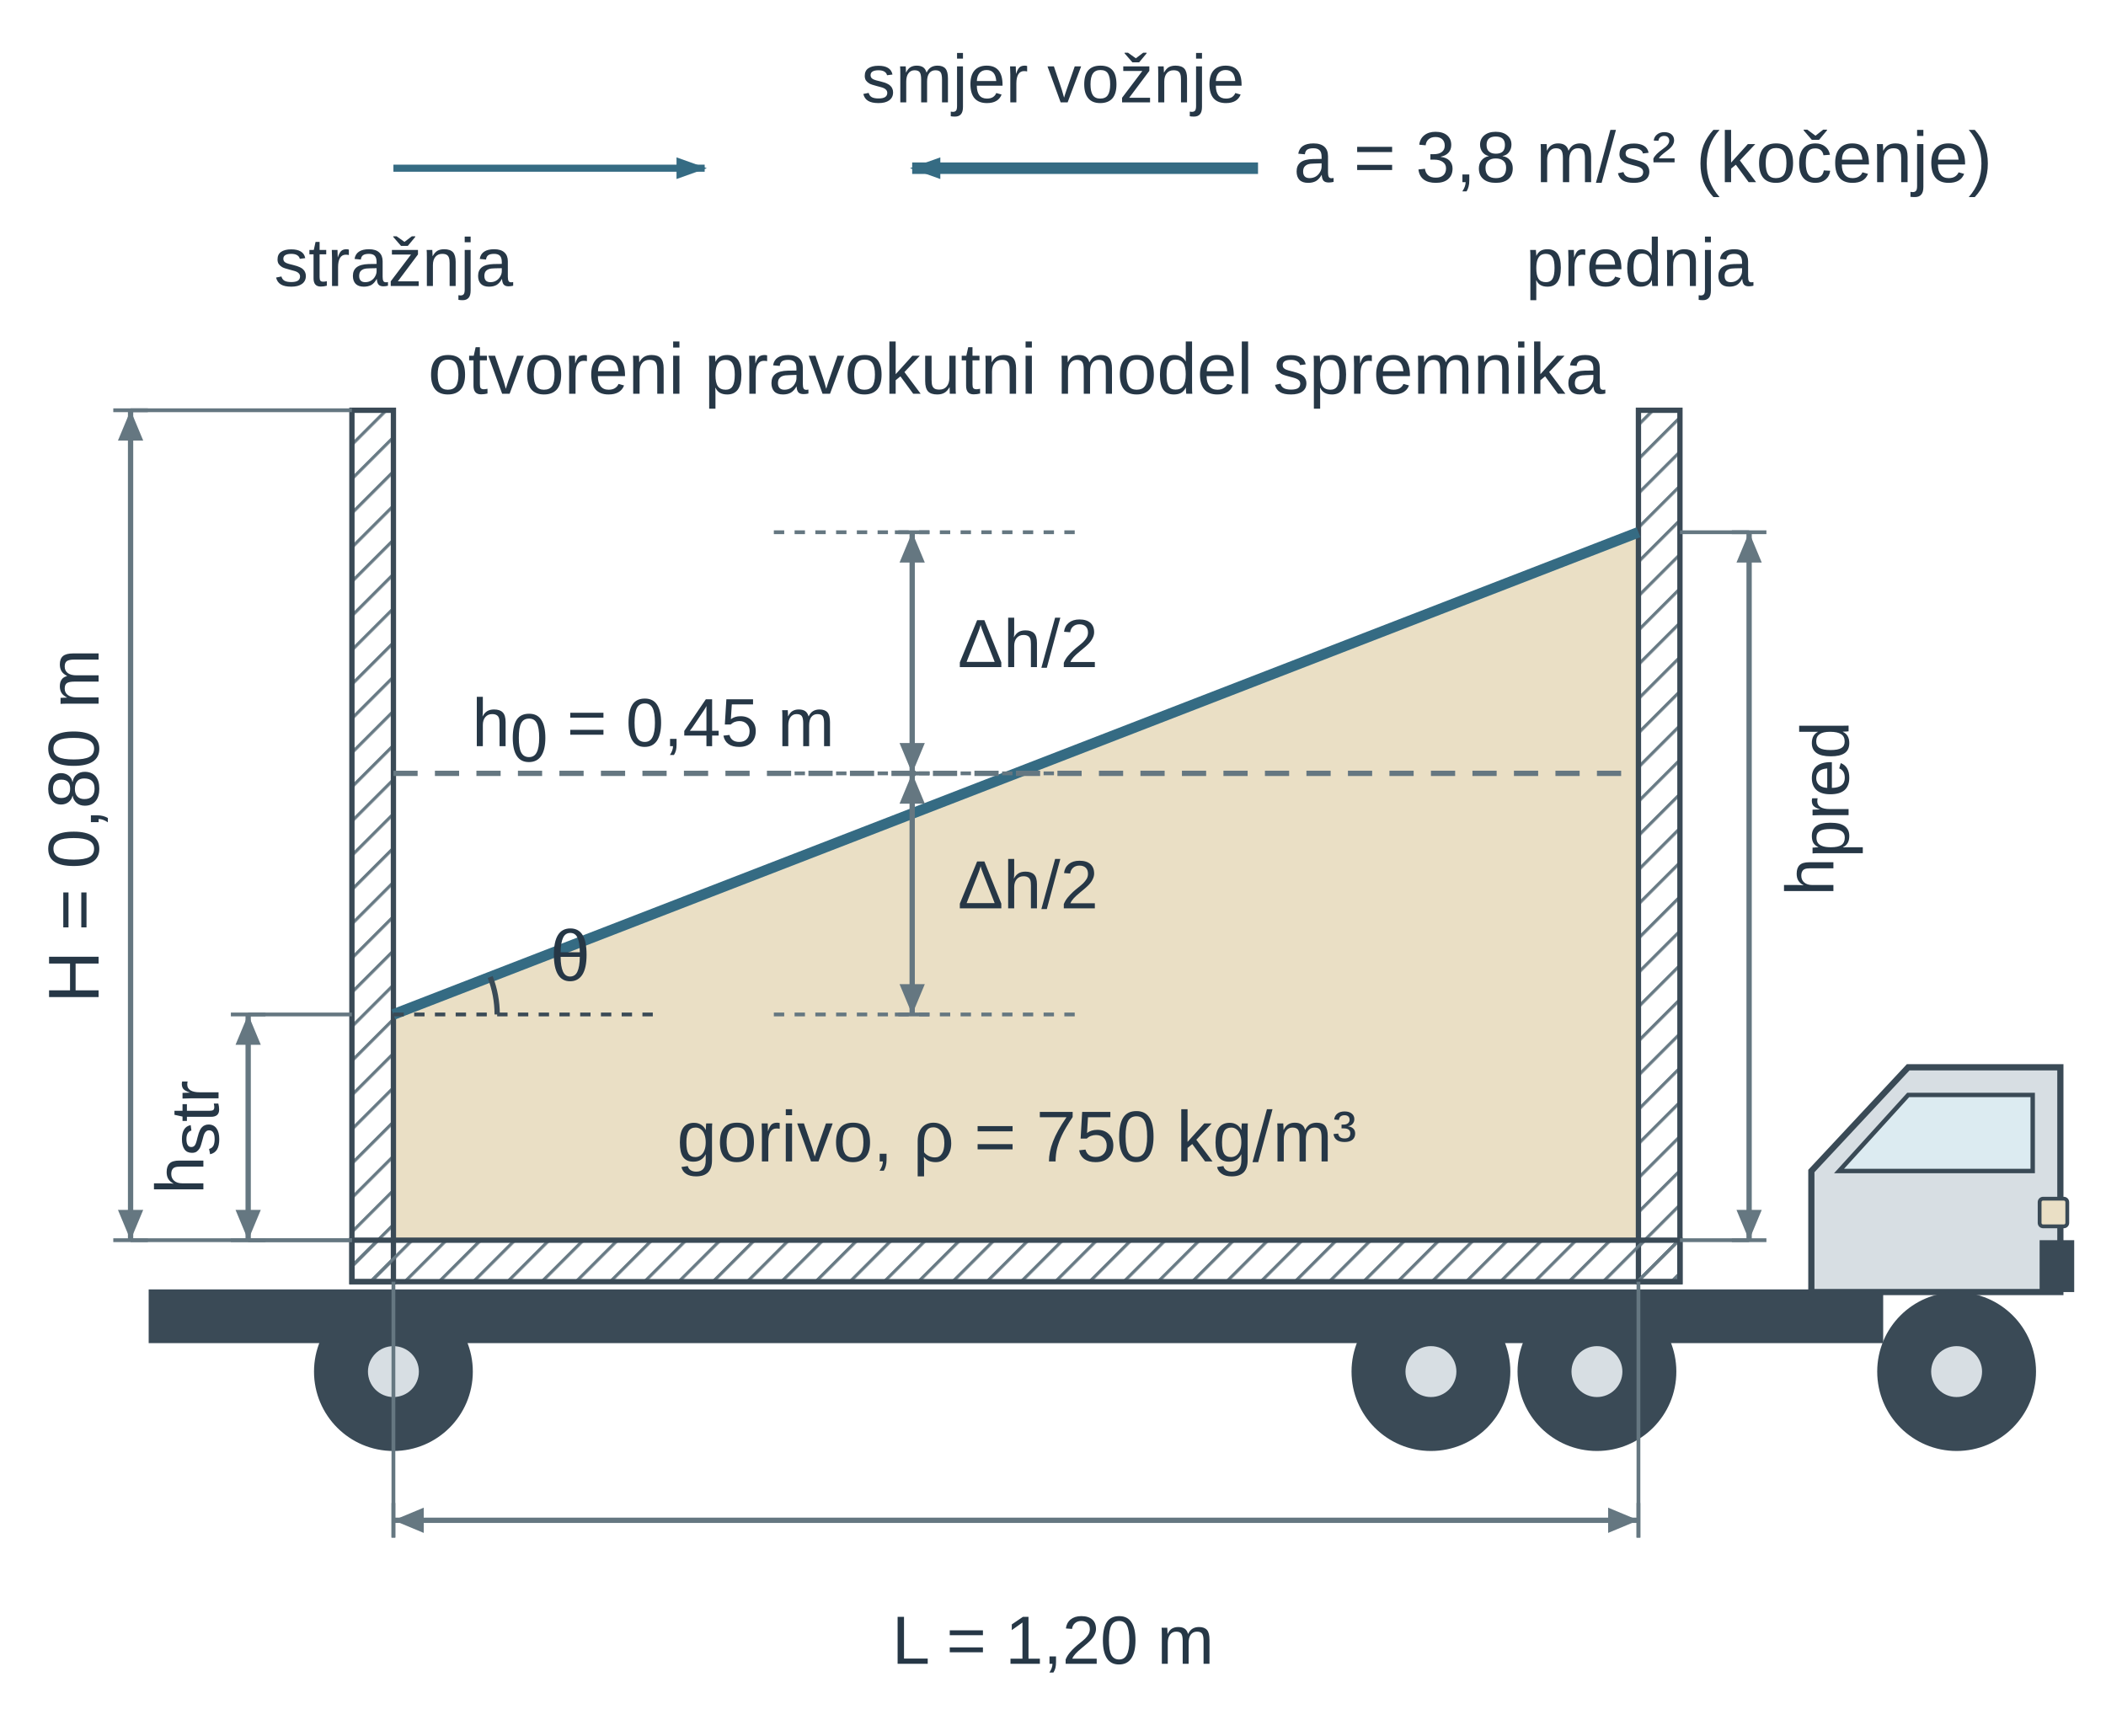
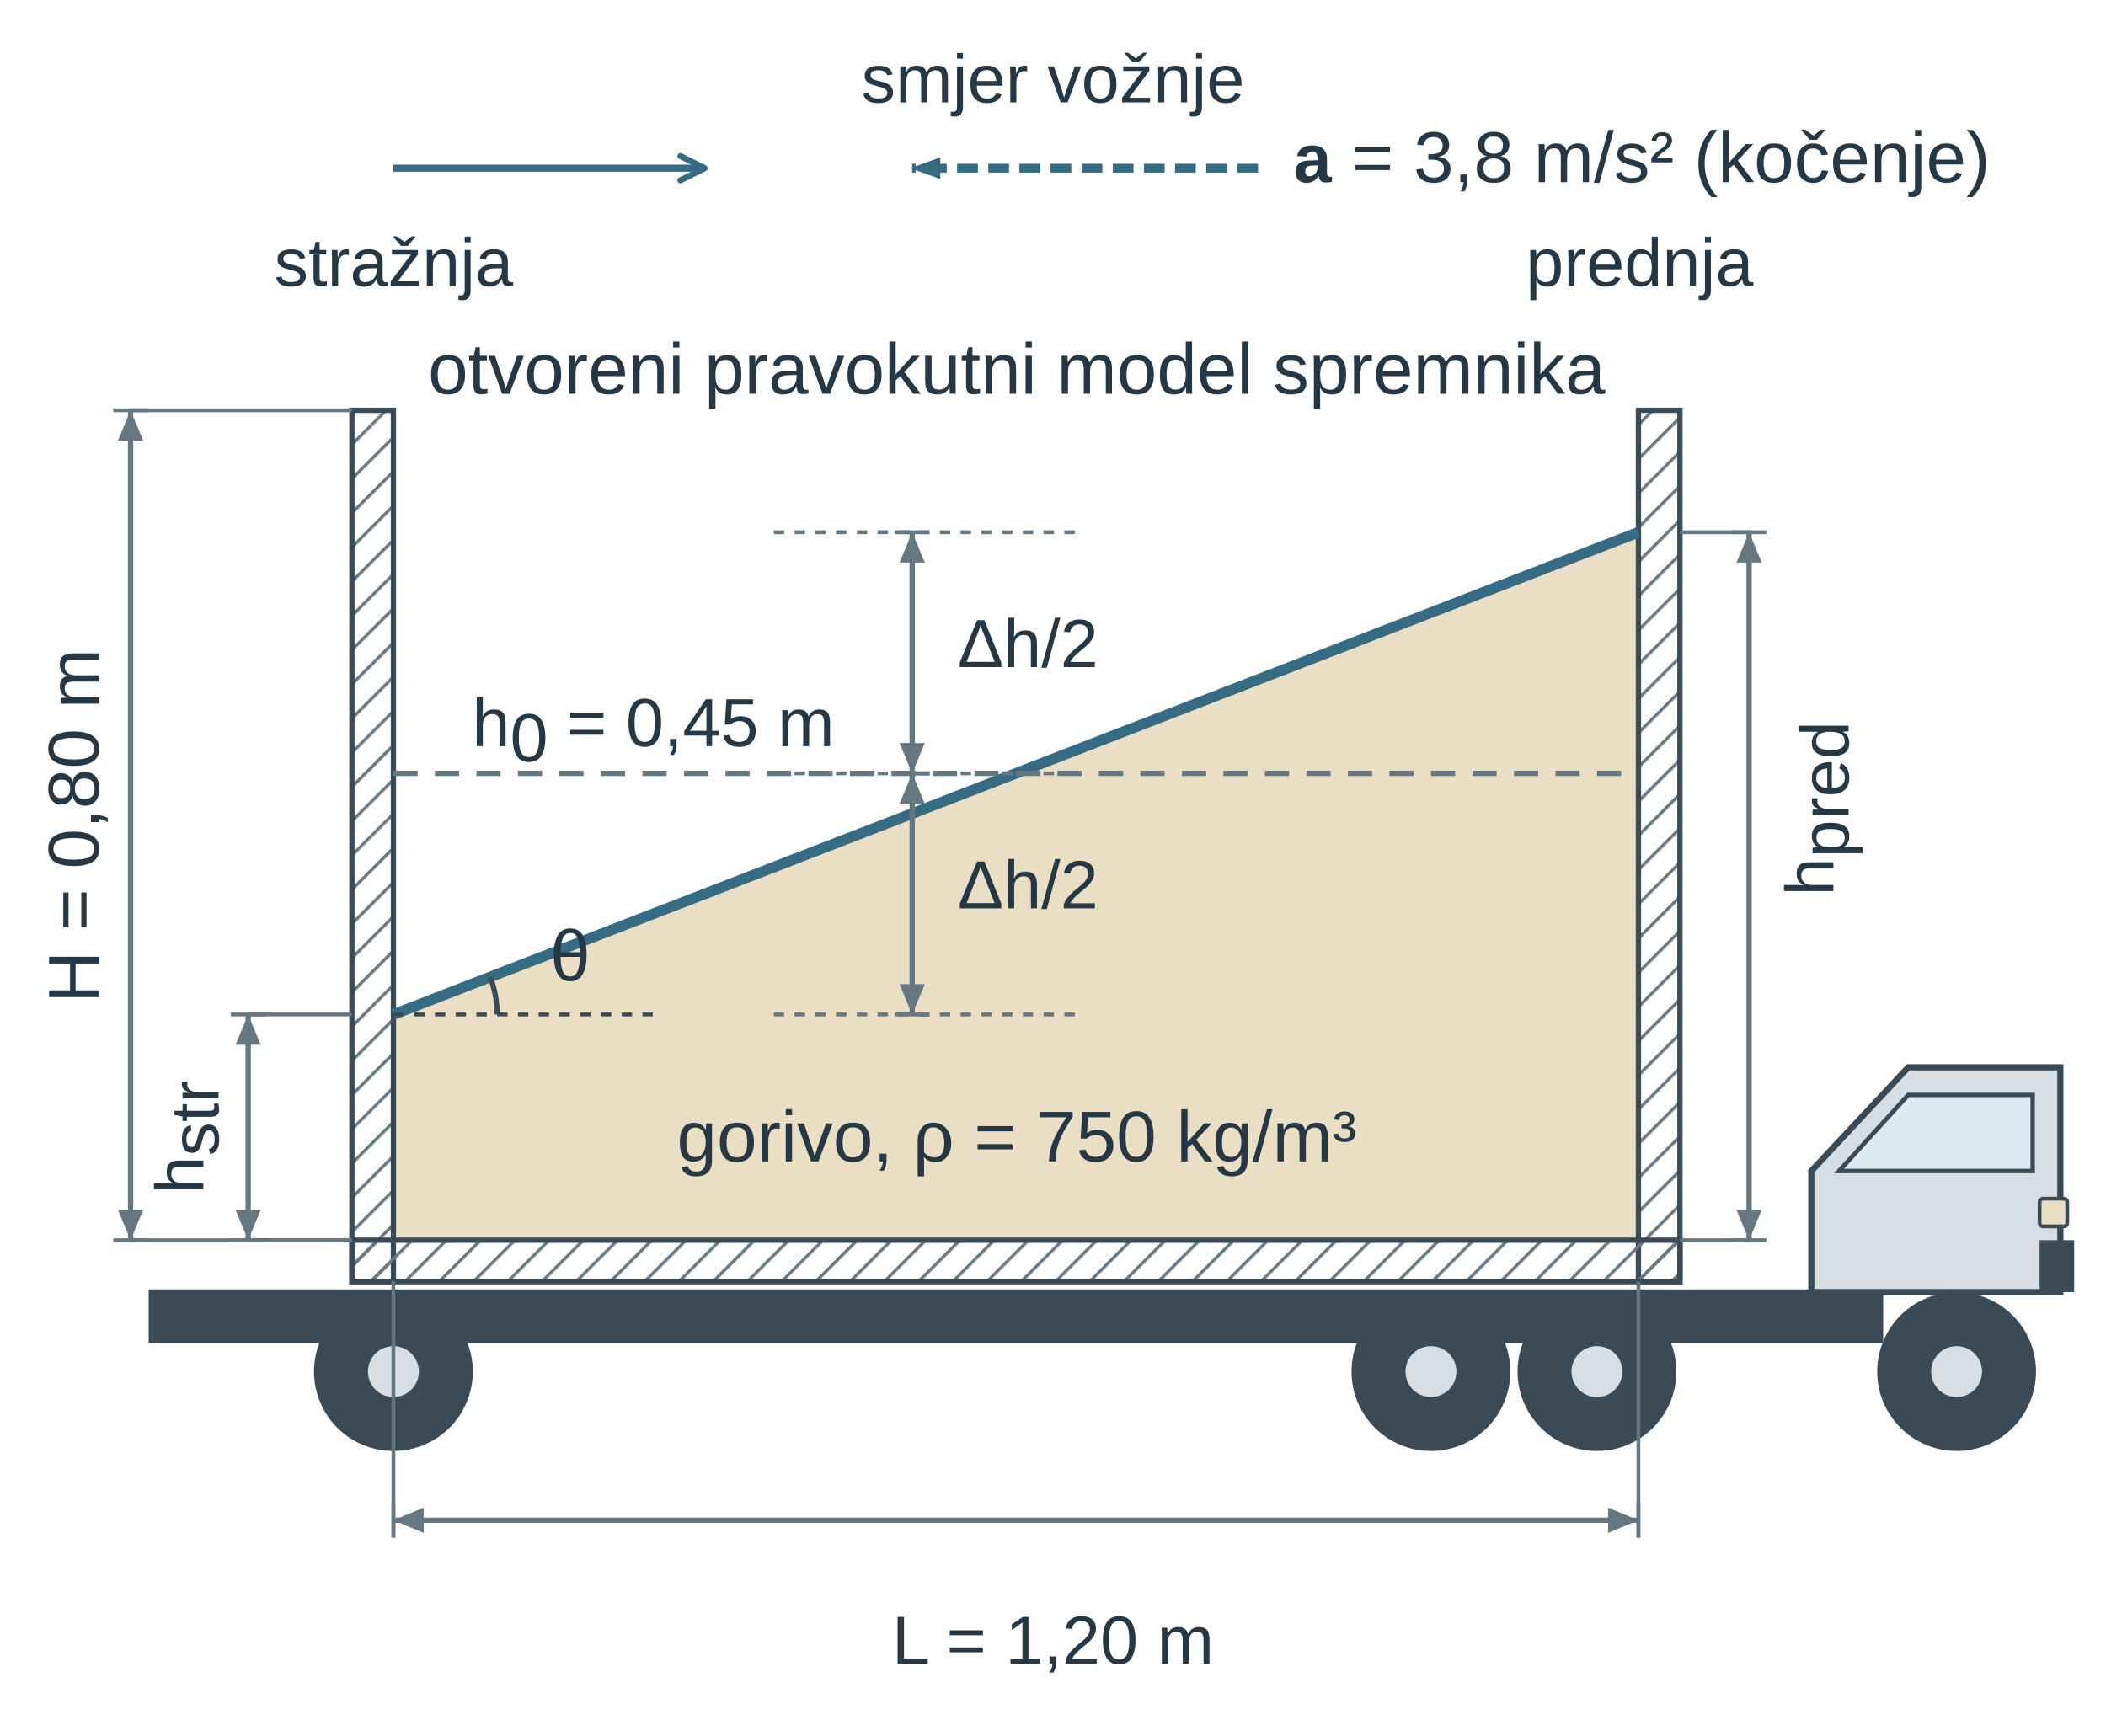
<svg xmlns="http://www.w3.org/2000/svg" width="277.682pt" height="228.895pt" viewBox="0 0 277.682 228.895" role="img">
  <defs>
    <marker id="u04fak_aR" markerWidth="7" markerHeight="5" refX="6.5" refY="2.5" orient="auto">
      <path d="M0,0 L0,5 L7,2.5 z" fill="#356b83" />
    </marker>
    <marker id="u04fak_aDim" markerWidth="6" markerHeight="5" refX="6" refY="2.5" orient="auto">
      <path d="M0,0 L0,5 L6,2.5 z" fill="#356b83" />
    </marker>
    <marker id="u04fak_aDimR" markerWidth="6" markerHeight="5" refX="6" refY="2.5" orient="auto-start-reverse">
      <path d="M0,0 L0,5 L6,2.5 z" fill="#356b83" />
    </marker>
    <marker id="u04fak_aOr" markerWidth="6" markerHeight="5" refX="5.5" refY="2.5" orient="auto">
      <path d="M0,0 L0,5 L6,2.5 z" fill="#eadfc5" />
    </marker>
    <marker id="u04fak_aOrR" markerWidth="6" markerHeight="5" refX="0.5" refY="2.5" orient="auto-start-reverse">
      <path d="M0,0 L0,5 L6,2.5 z" fill="#eadfc5" />
    </marker>
    <marker id="u04fak_aV" markerWidth="7" markerHeight="5" refX="6.5" refY="2.5" orient="auto">
      <path d="M0,0 L0,5 L7,2.5 z" fill="#356b83" />
    </marker>
    <pattern id="u04fak_hatch" width="7" height="7" patternUnits="userSpaceOnUse" patternTransform="rotate(45)">
      <line x1="0" y1="0" x2="0" y2="7" stroke="#657781" stroke-width="1.8" />
    </pattern>
    <marker id="u04truck_dim" markerWidth="6" markerHeight="5" refX="6" refY="2.5" orient="auto">
      <path d="M0 0 L0 5 L6 2.5 Z" fill="#657781" stroke="none" stroke-width="1.2" />
    </marker>
    <marker id="u04truck_dimL" markerWidth="6" markerHeight="5" refX="6" refY="2.5" orient="auto-start-reverse">
      <path d="M0 0 L0 5 L6 2.5 Z" fill="#657781" stroke="none" stroke-width="1.2" />
    </marker>
+     <marker id="u04fak_vopen" viewBox="0 0 10 10" refX="9" refY="5" markerWidth="9" markerHeight="9" orient="auto-start-reverse">
+       <path d="M1,1 L9,5 L1,9" fill="none" stroke="#356b83" stroke-width="2" stroke-linecap="round" stroke-linejoin="round" />
+     </marker>
  </defs>
  <g font-family="Arial, Liberation Sans, sans-serif">
    <g transform="translate(138.841 13.5)">
      <text data-source-text="5" x="0" y="0" text-anchor="middle" font-size="9" font-weight="400" fill="rgb(38, 55, 70)">smjer vožnje</text>
    </g>
    <g transform="translate(-6.799 1.386) scale(0.456)">
      <g transform="matrix(1 0 0 1 -1.333 -24.4)">
        <rect x="60" y="395" width="500" height="14" fill="rgb(58, 74, 86)" stroke="rgb(58, 74, 86)" stroke-width="1.534" stroke-linecap="butt" stroke-linejoin="miter" stroke-dasharray="none" fill-opacity="1" stroke-opacity="1" opacity="1" marker-start="none" marker-mid="none" marker-end="none" data-source-geometry="0" />
      </g>
    </g>
    <g transform="translate(-6.799 1.386) scale(0.456)">
      <g transform="matrix(1 0 0 1 -1.333 -24.4)">
        <path d="M540,395 L540,360 L568,330 L612,330 L612,395 Z" fill="rgb(215, 222, 227)" stroke="rgb(58, 74, 86)" stroke-width="1.79" stroke-linecap="butt" stroke-linejoin="miter" stroke-dasharray="none" fill-opacity="1" stroke-opacity="1" opacity="1" marker-start="none" marker-mid="none" marker-end="none" data-source-geometry="1" />
      </g>
    </g>
    <g transform="translate(-6.799 1.386) scale(0.456)">
      <g transform="matrix(1 0 0 1 -1.333 -24.4)">
        <path d="M548,360 L568,338 L604,338 L604,360 Z" fill="rgb(220, 235, 241)" stroke="rgb(58, 74, 86)" stroke-width="1.278" stroke-linecap="butt" stroke-linejoin="miter" stroke-dasharray="none" fill-opacity="1" stroke-opacity="1" opacity="1" marker-start="none" marker-mid="none" marker-end="none" data-source-geometry="2" />
      </g>
    </g>
    <g transform="translate(-6.799 1.386) scale(0.456)">
      <g transform="matrix(1 0 0 1 -1.333 -24.4)">
        <rect x="606" y="380" width="10" height="15" fill="rgb(58, 74, 86)" stroke="none" stroke-width="1px" stroke-linecap="butt" stroke-linejoin="miter" stroke-dasharray="none" fill-opacity="1" stroke-opacity="1" opacity="1" marker-start="none" marker-mid="none" marker-end="none" data-source-geometry="3" />
      </g>
    </g>
    <g transform="translate(-6.799 1.386) scale(0.456)">
      <g transform="matrix(1 0 0 1 -1.333 -24.4)">
        <rect x="606" y="368" width="8" height="8" rx="1" fill="rgb(234, 223, 197)" stroke="rgb(58, 74, 86)" stroke-width="1.096" stroke-linecap="butt" stroke-linejoin="miter" stroke-dasharray="none" fill-opacity="1" stroke-opacity="1" opacity="1" marker-start="none" marker-mid="none" marker-end="none" data-source-geometry="4" />
      </g>
    </g>
    <g transform="translate(-6.799 1.386) scale(0.456)">
      <g transform="matrix(1 0 0 1 -1.333 -24.4)">
        <circle cx="130" cy="418" r="22" fill="rgb(58, 74, 86)" stroke="rgb(58, 74, 86)" stroke-width="1.918" stroke-linecap="butt" stroke-linejoin="miter" stroke-dasharray="none" fill-opacity="1" stroke-opacity="1" opacity="1" marker-start="none" marker-mid="none" marker-end="none" data-source-geometry="5" />
      </g>
    </g>
    <g transform="translate(-6.799 1.386) scale(0.456)">
      <g transform="matrix(1 0 0 1 -1.333 -24.4)">
        <circle cx="130" cy="418" r="8" fill="rgb(215, 222, 227)" stroke="rgb(58, 74, 86)" stroke-width="1.278" stroke-linecap="butt" stroke-linejoin="miter" stroke-dasharray="none" fill-opacity="1" stroke-opacity="1" opacity="1" marker-start="none" marker-mid="none" marker-end="none" data-source-geometry="6" />
      </g>
    </g>
    <g transform="translate(-6.799 1.386) scale(0.456)">
      <g transform="matrix(1 0 0 1 -1.333 -24.4)">
        <circle cx="430" cy="418" r="22" fill="rgb(58, 74, 86)" stroke="rgb(58, 74, 86)" stroke-width="1.918" stroke-linecap="butt" stroke-linejoin="miter" stroke-dasharray="none" fill-opacity="1" stroke-opacity="1" opacity="1" marker-start="none" marker-mid="none" marker-end="none" data-source-geometry="7" />
      </g>
    </g>
    <g transform="translate(-6.799 1.386) scale(0.456)">
      <g transform="matrix(1 0 0 1 -1.333 -24.4)">
        <circle cx="430" cy="418" r="8" fill="rgb(215, 222, 227)" stroke="rgb(58, 74, 86)" stroke-width="1.278" stroke-linecap="butt" stroke-linejoin="miter" stroke-dasharray="none" fill-opacity="1" stroke-opacity="1" opacity="1" marker-start="none" marker-mid="none" marker-end="none" data-source-geometry="8" />
      </g>
    </g>
    <g transform="translate(-6.799 1.386) scale(0.456)">
      <g transform="matrix(1 0 0 1 -1.333 -24.4)">
        <circle cx="478" cy="418" r="22" fill="rgb(58, 74, 86)" stroke="rgb(58, 74, 86)" stroke-width="1.918" stroke-linecap="butt" stroke-linejoin="miter" stroke-dasharray="none" fill-opacity="1" stroke-opacity="1" opacity="1" marker-start="none" marker-mid="none" marker-end="none" data-source-geometry="9" />
      </g>
    </g>
    <g transform="translate(-6.799 1.386) scale(0.456)">
      <g transform="matrix(1 0 0 1 -1.333 -24.4)">
        <circle cx="478" cy="418" r="8" fill="rgb(215, 222, 227)" stroke="rgb(58, 74, 86)" stroke-width="1.278" stroke-linecap="butt" stroke-linejoin="miter" stroke-dasharray="none" fill-opacity="1" stroke-opacity="1" opacity="1" marker-start="none" marker-mid="none" marker-end="none" data-source-geometry="10" />
      </g>
    </g>
    <g transform="translate(-6.799 1.386) scale(0.456)">
      <g transform="matrix(1 0 0 1 -1.333 -24.4)">
        <circle cx="582" cy="418" r="22" fill="rgb(58, 74, 86)" stroke="rgb(58, 74, 86)" stroke-width="1.918" stroke-linecap="butt" stroke-linejoin="miter" stroke-dasharray="none" fill-opacity="1" stroke-opacity="1" opacity="1" marker-start="none" marker-mid="none" marker-end="none" data-source-geometry="11" />
      </g>
    </g>
    <g transform="translate(-6.799 1.386) scale(0.456)">
      <g transform="matrix(1 0 0 1 -1.333 -24.4)">
        <circle cx="582" cy="418" r="8" fill="rgb(215, 222, 227)" stroke="rgb(58, 74, 86)" stroke-width="1.278" stroke-linecap="butt" stroke-linejoin="miter" stroke-dasharray="none" fill-opacity="1" stroke-opacity="1" opacity="1" marker-start="none" marker-mid="none" marker-end="none" data-source-geometry="12" />
      </g>
    </g>
    <g transform="translate(-6.799 1.386) scale(0.456)">
      <g transform="matrix(1 0 0 1 -1.333 -24.4)">
        <path d="M130 314.725 L490 175.275 V380 H130 Z" fill="rgb(234, 223, 197)" stroke="none" stroke-width="1.2px" stroke-linecap="butt" stroke-linejoin="miter" stroke-dasharray="none" fill-opacity="1" stroke-opacity="1" opacity="1" marker-start="none" marker-mid="none" marker-end="none" data-source-geometry="13" />
      </g>
    </g>
    <g transform="translate(-6.799 1.386) scale(0.456)">
      <g transform="matrix(1 0 0 1 -1.333 -24.4)">
        <rect x="118" y="140" width="12" height="252" fill="url(#u04fak_hatch)" stroke="rgb(58, 74, 86)" stroke-width="1.534" stroke-linecap="butt" stroke-linejoin="miter" stroke-dasharray="none" fill-opacity="1" stroke-opacity="1" opacity="1" marker-start="none" marker-mid="none" marker-end="none" data-source-geometry="14" />
      </g>
    </g>
    <g transform="translate(-6.799 1.386) scale(0.456)">
      <g transform="matrix(1 0 0 1 -1.333 -24.4)">
        <rect x="490" y="140" width="12" height="252" fill="url(#u04fak_hatch)" stroke="rgb(58, 74, 86)" stroke-width="1.534" stroke-linecap="butt" stroke-linejoin="miter" stroke-dasharray="none" fill-opacity="1" stroke-opacity="1" opacity="1" marker-start="none" marker-mid="none" marker-end="none" data-source-geometry="15" />
      </g>
    </g>
    <g transform="translate(-6.799 1.386) scale(0.456)">
      <g transform="matrix(1 0 0 1 -1.333 -24.4)">
        <rect x="118" y="380" width="384" height="12" fill="url(#u04fak_hatch)" stroke="rgb(58, 74, 86)" stroke-width="1.534" stroke-linecap="butt" stroke-linejoin="miter" stroke-dasharray="none" fill-opacity="1" stroke-opacity="1" opacity="1" marker-start="none" marker-mid="none" marker-end="none" data-source-geometry="16" />
      </g>
    </g>
    <g transform="translate(-6.799 1.386) scale(0.456)">
      <g transform="matrix(1 0 0 1 -1.333 -24.4)">
        <line x1="130" y1="314.725" x2="490" y2="175.275" stroke="rgb(53, 107, 131)" stroke-width="3.068" fill="rgb(0, 0, 0)" stroke-linecap="butt" stroke-linejoin="miter" stroke-dasharray="none" fill-opacity="1" stroke-opacity="1" opacity="1" marker-start="none" marker-mid="none" marker-end="none" data-source-geometry="17" />
      </g>
    </g>
    <g transform="translate(-6.799 1.386) scale(0.456)">
      <g transform="matrix(1 0 0 1 -1.333 -24.4)">
        <line x1="130" y1="245" x2="490" y2="245" stroke="rgb(101, 119, 129)" stroke-width="1.534" stroke-dasharray="7px, 5px" fill="rgb(0, 0, 0)" stroke-linecap="butt" stroke-linejoin="miter" fill-opacity="1" stroke-opacity="1" opacity="1" marker-start="none" marker-mid="none" marker-end="none" data-source-geometry="18" />
      </g>
    </g>
    <defs>
      <marker id="u04fak_aR-print-0-22-marker-end" markerWidth="8.766" markerHeight="6.261" refX="6.5" refY="2.5" orient="auto" viewBox="0 0 7 5" markerUnits="userSpaceOnUse">
        <path d="M0,0 L0,5 L7,2.5 z" fill="#356b83" />
      </marker>
    </defs>
    <g transform="translate(-6.799 1.386) scale(0.456)">
      <g transform="matrix(1 0 0 1 -1.333 -24.4)">
-         <line x1="380" y1="70" x2="280" y2="70" stroke="rgb(53, 107, 131)" stroke-width="3.324" marker-end="url(#u04fak_aR-print-0-22-marker-end)" fill="rgb(0, 0, 0)" stroke-linecap="butt" stroke-linejoin="miter" stroke-dasharray="none" fill-opacity="1" stroke-opacity="1" opacity="1" marker-start="none" marker-mid="none" data-source-geometry="22" />
-       </g>
-     </g>
-     <defs>
-       <marker id="u04fak_aV-print-0-24-marker-end" markerWidth="8.766" markerHeight="6.261" refX="6.5" refY="2.5" orient="auto" viewBox="0 0 7 5" markerUnits="userSpaceOnUse">
-         <path d="M0,0 L0,5 L7,2.5 z" fill="#356b83" />
-       </marker>
-     </defs>
-     <g transform="translate(-6.799 1.386) scale(0.456)">
-       <g transform="matrix(1 0 0 1 -1.333 -24.4)">
-         <line x1="130" y1="70" x2="220" y2="70" stroke="rgb(53, 107, 131)" stroke-width="2.045" marker-end="url(#u04fak_aV-print-0-24-marker-end)" fill="rgb(0, 0, 0)" stroke-linecap="butt" stroke-linejoin="miter" stroke-dasharray="none" fill-opacity="1" stroke-opacity="1" opacity="1" marker-start="none" marker-mid="none" data-source-geometry="24" />
+         <line x1="380" y1="70" x2="280" y2="70" stroke="rgb(53, 107, 131)" stroke-width="2.557" marker-end="url(#u04fak_aR-print-0-22-marker-end)" stroke-dasharray="6px, 3px" data-mf1-vector="acceleration" fill="rgb(0, 0, 0)" stroke-linecap="butt" stroke-linejoin="miter" fill-opacity="1" stroke-opacity="1" opacity="1" marker-start="none" marker-mid="none" data-source-geometry="22" />
+       </g>
+     </g>
+     <defs>
+       <marker id="u04fak_vopen-print-0-24-marker-end" viewBox="0 0 10 10" refX="9" refY="5" markerWidth="8.766" markerHeight="8.766" orient="auto-start-reverse" markerUnits="userSpaceOnUse">
+         <path d="M1,1 L9,5 L1,9" fill="none" stroke="#356b83" stroke-width="2" stroke-linecap="round" stroke-linejoin="round" />
+       </marker>
+     </defs>
+     <g transform="translate(-6.799 1.386) scale(0.456)">
+       <g transform="matrix(1 0 0 1 -1.333 -24.4)">
+         <line x1="130" y1="70" x2="220" y2="70" stroke="rgb(53, 107, 131)" stroke-width="2.045" marker-end="url(#u04fak_vopen-print-0-24-marker-end)" data-mf1-vector="velocity" fill="rgb(0, 0, 0)" stroke-linecap="butt" stroke-linejoin="miter" stroke-dasharray="none" fill-opacity="1" stroke-opacity="1" opacity="1" marker-start="none" marker-mid="none" data-source-geometry="24" />
      </g>
    </g>
    <g transform="translate(-6.799 1.386) scale(0.456)">
      <g transform="matrix(1 0 0 1 -1.333 -24.4)">
        <line x1="54" y1="140" x2="118" y2="140" stroke="rgb(101, 119, 129)" stroke-width="1.096" fill="rgb(0, 0, 0)" stroke-linecap="butt" stroke-linejoin="miter" stroke-dasharray="none" fill-opacity="1" stroke-opacity="1" opacity="1" marker-start="none" marker-mid="none" marker-end="none" data-source-geometry="26" />
      </g>
    </g>
    <g transform="translate(-6.799 1.386) scale(0.456)">
      <g transform="matrix(1 0 0 1 -1.333 -24.4)">
        <line x1="54" y1="380" x2="118" y2="380" stroke="rgb(101, 119, 129)" stroke-width="1.096" fill="rgb(0, 0, 0)" stroke-linecap="butt" stroke-linejoin="miter" stroke-dasharray="none" fill-opacity="1" stroke-opacity="1" opacity="1" marker-start="none" marker-mid="none" marker-end="none" data-source-geometry="27" />
      </g>
    </g>
    <g transform="translate(-6.799 1.386) scale(0.456)">
      <g transform="matrix(1 0 0 1 -1.333 -24.4)">
        <line x1="49" y1="140" x2="59" y2="140" stroke="rgb(101, 119, 129)" stroke-width="1.096" fill="rgb(0, 0, 0)" stroke-linecap="butt" stroke-linejoin="miter" stroke-dasharray="none" fill-opacity="1" stroke-opacity="1" opacity="1" marker-start="none" marker-mid="none" marker-end="none" data-source-geometry="28" />
      </g>
    </g>
    <g transform="translate(-6.799 1.386) scale(0.456)">
      <g transform="matrix(1 0 0 1 -1.333 -24.4)">
        <line x1="49" y1="380" x2="59" y2="380" stroke="rgb(101, 119, 129)" stroke-width="1.096" fill="rgb(0, 0, 0)" stroke-linecap="butt" stroke-linejoin="miter" stroke-dasharray="none" fill-opacity="1" stroke-opacity="1" opacity="1" marker-start="none" marker-mid="none" marker-end="none" data-source-geometry="29" />
      </g>
    </g>
    <defs>
      <marker id="u04truck_dimL-print-0-30-marker-start" markerWidth="8.766" markerHeight="7.305" refX="6" refY="2.5" orient="auto-start-reverse" viewBox="0 0 6 5" markerUnits="userSpaceOnUse">
        <path d="M0 0 L0 5 L6 2.5 Z" fill="#657781" stroke="none" stroke-width="1.2" />
      </marker>
    </defs>
    <defs>
      <marker id="u04truck_dim-print-0-30-marker-end" markerWidth="8.766" markerHeight="7.305" refX="6" refY="2.5" orient="auto" viewBox="0 0 6 5" markerUnits="userSpaceOnUse">
        <path d="M0 0 L0 5 L6 2.5 Z" fill="#657781" stroke="none" stroke-width="1.2" />
      </marker>
    </defs>
    <g transform="translate(-6.799 1.386) scale(0.456)">
      <g transform="matrix(1 0 0 1 -1.333 -24.4)">
-         <line x1="54" y1="140" x2="54" y2="380" stroke="rgb(101, 119, 129)" stroke-width="1.534" marker-start="url(#u04truck_dimL-print-0-30-marker-start)" marker-end="url(#u04truck_dim-print-0-30-marker-end)" fill="rgb(0, 0, 0)" stroke-linecap="butt" stroke-linejoin="miter" stroke-dasharray="none" fill-opacity="1" stroke-opacity="1" opacity="1" marker-mid="none" data-source-geometry="30" />
+         <line x1="54" y1="140" x2="54" y2="380" stroke="rgb(101, 119, 129)" stroke-width="1.534" marker-start="url(#u04truck_dimL-print-0-30-marker-start)" marker-end="url(#u04truck_dim-print-0-30-marker-end)" data-mf1-role="dimension" fill="rgb(0, 0, 0)" stroke-linecap="butt" stroke-linejoin="miter" stroke-dasharray="none" fill-opacity="1" stroke-opacity="1" opacity="1" marker-mid="none" data-source-geometry="30" />
      </g>
    </g>
    <g transform="translate(-6.799 1.386) scale(0.456)">
      <g transform="matrix(1 0 0 1 -1.333 -24.4)">
        <line x1="88" y1="314.725" x2="118" y2="314.725" stroke="rgb(101, 119, 129)" stroke-width="1.096" fill="rgb(0, 0, 0)" stroke-linecap="butt" stroke-linejoin="miter" stroke-dasharray="none" fill-opacity="1" stroke-opacity="1" opacity="1" marker-start="none" marker-mid="none" marker-end="none" data-source-geometry="32" />
      </g>
    </g>
    <g transform="translate(-6.799 1.386) scale(0.456)">
      <g transform="matrix(1 0 0 1 -1.333 -24.4)">
        <line x1="88" y1="380" x2="118" y2="380" stroke="rgb(101, 119, 129)" stroke-width="1.096" fill="rgb(0, 0, 0)" stroke-linecap="butt" stroke-linejoin="miter" stroke-dasharray="none" fill-opacity="1" stroke-opacity="1" opacity="1" marker-start="none" marker-mid="none" marker-end="none" data-source-geometry="33" />
      </g>
    </g>
    <g transform="translate(-6.799 1.386) scale(0.456)">
      <g transform="matrix(1 0 0 1 -1.333 -24.4)">
        <line x1="83" y1="314.725" x2="93" y2="314.725" stroke="rgb(101, 119, 129)" stroke-width="1.096" fill="rgb(0, 0, 0)" stroke-linecap="butt" stroke-linejoin="miter" stroke-dasharray="none" fill-opacity="1" stroke-opacity="1" opacity="1" marker-start="none" marker-mid="none" marker-end="none" data-source-geometry="34" />
      </g>
    </g>
    <g transform="translate(-6.799 1.386) scale(0.456)">
      <g transform="matrix(1 0 0 1 -1.333 -24.4)">
        <line x1="83" y1="380" x2="93" y2="380" stroke="rgb(101, 119, 129)" stroke-width="1.096" fill="rgb(0, 0, 0)" stroke-linecap="butt" stroke-linejoin="miter" stroke-dasharray="none" fill-opacity="1" stroke-opacity="1" opacity="1" marker-start="none" marker-mid="none" marker-end="none" data-source-geometry="35" />
      </g>
    </g>
    <defs>
      <marker id="u04truck_dimL-print-0-36-marker-start" markerWidth="8.766" markerHeight="7.305" refX="6" refY="2.5" orient="auto-start-reverse" viewBox="0 0 6 5" markerUnits="userSpaceOnUse">
        <path d="M0 0 L0 5 L6 2.5 Z" fill="#657781" stroke="none" stroke-width="1.2" />
      </marker>
    </defs>
    <defs>
      <marker id="u04truck_dim-print-0-36-marker-end" markerWidth="8.766" markerHeight="7.305" refX="6" refY="2.5" orient="auto" viewBox="0 0 6 5" markerUnits="userSpaceOnUse">
        <path d="M0 0 L0 5 L6 2.5 Z" fill="#657781" stroke="none" stroke-width="1.2" />
      </marker>
    </defs>
    <g transform="translate(-6.799 1.386) scale(0.456)">
      <g transform="matrix(1 0 0 1 -1.333 -24.4)">
-         <line x1="88" y1="314.725" x2="88" y2="380" stroke="rgb(101, 119, 129)" stroke-width="1.534" marker-start="url(#u04truck_dimL-print-0-36-marker-start)" marker-end="url(#u04truck_dim-print-0-36-marker-end)" fill="rgb(0, 0, 0)" stroke-linecap="butt" stroke-linejoin="miter" stroke-dasharray="none" fill-opacity="1" stroke-opacity="1" opacity="1" marker-mid="none" data-source-geometry="36" />
+         <line x1="88" y1="314.725" x2="88" y2="380" stroke="rgb(101, 119, 129)" stroke-width="1.534" marker-start="url(#u04truck_dimL-print-0-36-marker-start)" marker-end="url(#u04truck_dim-print-0-36-marker-end)" data-mf1-role="dimension" fill="rgb(0, 0, 0)" stroke-linecap="butt" stroke-linejoin="miter" stroke-dasharray="none" fill-opacity="1" stroke-opacity="1" opacity="1" marker-mid="none" data-source-geometry="36" />
      </g>
    </g>
    <g transform="translate(-6.799 1.386) scale(0.456)">
      <g transform="matrix(1 0 0 1 -1.333 -24.4)">
        <line x1="502" y1="175.275" x2="522" y2="175.275" stroke="rgb(101, 119, 129)" stroke-width="1.096" fill="rgb(0, 0, 0)" stroke-linecap="butt" stroke-linejoin="miter" stroke-dasharray="none" fill-opacity="1" stroke-opacity="1" opacity="1" marker-start="none" marker-mid="none" marker-end="none" data-source-geometry="38" />
      </g>
    </g>
    <g transform="translate(-6.799 1.386) scale(0.456)">
      <g transform="matrix(1 0 0 1 -1.333 -24.4)">
        <line x1="502" y1="380" x2="522" y2="380" stroke="rgb(101, 119, 129)" stroke-width="1.096" fill="rgb(0, 0, 0)" stroke-linecap="butt" stroke-linejoin="miter" stroke-dasharray="none" fill-opacity="1" stroke-opacity="1" opacity="1" marker-start="none" marker-mid="none" marker-end="none" data-source-geometry="39" />
      </g>
    </g>
    <g transform="translate(-6.799 1.386) scale(0.456)">
      <g transform="matrix(1 0 0 1 -1.333 -24.4)">
        <line x1="517" y1="175.275" x2="527" y2="175.275" stroke="rgb(101, 119, 129)" stroke-width="1.096" fill="rgb(0, 0, 0)" stroke-linecap="butt" stroke-linejoin="miter" stroke-dasharray="none" fill-opacity="1" stroke-opacity="1" opacity="1" marker-start="none" marker-mid="none" marker-end="none" data-source-geometry="40" />
      </g>
    </g>
    <g transform="translate(-6.799 1.386) scale(0.456)">
      <g transform="matrix(1 0 0 1 -1.333 -24.4)">
        <line x1="517" y1="380" x2="527" y2="380" stroke="rgb(101, 119, 129)" stroke-width="1.096" fill="rgb(0, 0, 0)" stroke-linecap="butt" stroke-linejoin="miter" stroke-dasharray="none" fill-opacity="1" stroke-opacity="1" opacity="1" marker-start="none" marker-mid="none" marker-end="none" data-source-geometry="41" />
      </g>
    </g>
    <defs>
      <marker id="u04truck_dimL-print-0-42-marker-start" markerWidth="8.766" markerHeight="7.305" refX="6" refY="2.5" orient="auto-start-reverse" viewBox="0 0 6 5" markerUnits="userSpaceOnUse">
        <path d="M0 0 L0 5 L6 2.5 Z" fill="#657781" stroke="none" stroke-width="1.2" />
      </marker>
    </defs>
    <defs>
      <marker id="u04truck_dim-print-0-42-marker-end" markerWidth="8.766" markerHeight="7.305" refX="6" refY="2.5" orient="auto" viewBox="0 0 6 5" markerUnits="userSpaceOnUse">
        <path d="M0 0 L0 5 L6 2.5 Z" fill="#657781" stroke="none" stroke-width="1.2" />
      </marker>
    </defs>
    <g transform="translate(-6.799 1.386) scale(0.456)">
      <g transform="matrix(1 0 0 1 -1.333 -24.4)">
-         <line x1="522" y1="175.275" x2="522" y2="380" stroke="rgb(101, 119, 129)" stroke-width="1.534" marker-start="url(#u04truck_dimL-print-0-42-marker-start)" marker-end="url(#u04truck_dim-print-0-42-marker-end)" fill="rgb(0, 0, 0)" stroke-linecap="butt" stroke-linejoin="miter" stroke-dasharray="none" fill-opacity="1" stroke-opacity="1" opacity="1" marker-mid="none" data-source-geometry="42" />
+         <line x1="522" y1="175.275" x2="522" y2="380" stroke="rgb(101, 119, 129)" stroke-width="1.534" marker-start="url(#u04truck_dimL-print-0-42-marker-start)" marker-end="url(#u04truck_dim-print-0-42-marker-end)" data-mf1-role="dimension" fill="rgb(0, 0, 0)" stroke-linecap="butt" stroke-linejoin="miter" stroke-dasharray="none" fill-opacity="1" stroke-opacity="1" opacity="1" marker-mid="none" data-source-geometry="42" />
      </g>
    </g>
    <g transform="translate(-6.799 1.386) scale(0.456)">
      <g transform="matrix(1 0 0 1 -1.333 -24.4)">
        <line x1="130" y1="456" x2="130" y2="466" stroke="rgb(101, 119, 129)" stroke-width="1.096" fill="rgb(0, 0, 0)" stroke-linecap="butt" stroke-linejoin="miter" stroke-dasharray="none" fill-opacity="1" stroke-opacity="1" opacity="1" marker-start="none" marker-mid="none" marker-end="none" data-source-geometry="44" />
      </g>
    </g>
    <g transform="translate(-6.799 1.386) scale(0.456)">
      <g transform="matrix(1 0 0 1 -1.333 -24.4)">
        <line x1="490" y1="456" x2="490" y2="466" stroke="rgb(101, 119, 129)" stroke-width="1.096" fill="rgb(0, 0, 0)" stroke-linecap="butt" stroke-linejoin="miter" stroke-dasharray="none" fill-opacity="1" stroke-opacity="1" opacity="1" marker-start="none" marker-mid="none" marker-end="none" data-source-geometry="45" />
      </g>
    </g>
    <defs>
      <marker id="u04truck_dimL-print-0-46-marker-start" markerWidth="8.766" markerHeight="7.305" refX="6" refY="2.5" orient="auto-start-reverse" viewBox="0 0 6 5" markerUnits="userSpaceOnUse">
        <path d="M0 0 L0 5 L6 2.5 Z" fill="#657781" stroke="none" stroke-width="1.2" />
      </marker>
    </defs>
    <defs>
      <marker id="u04truck_dim-print-0-46-marker-end" markerWidth="8.766" markerHeight="7.305" refX="6" refY="2.5" orient="auto" viewBox="0 0 6 5" markerUnits="userSpaceOnUse">
        <path d="M0 0 L0 5 L6 2.5 Z" fill="#657781" stroke="none" stroke-width="1.2" />
      </marker>
    </defs>
    <g transform="translate(-6.799 1.386) scale(0.456)">
      <g transform="matrix(1 0 0 1 -1.333 -24.4)">
-         <line x1="130" y1="461" x2="490" y2="461" stroke="rgb(101, 119, 129)" stroke-width="1.534" marker-start="url(#u04truck_dimL-print-0-46-marker-start)" marker-end="url(#u04truck_dim-print-0-46-marker-end)" fill="rgb(0, 0, 0)" stroke-linecap="butt" stroke-linejoin="miter" stroke-dasharray="none" fill-opacity="1" stroke-opacity="1" opacity="1" marker-mid="none" data-source-geometry="46" />
+         <line x1="130" y1="461" x2="490" y2="461" stroke="rgb(101, 119, 129)" stroke-width="1.534" marker-start="url(#u04truck_dimL-print-0-46-marker-start)" marker-end="url(#u04truck_dim-print-0-46-marker-end)" data-mf1-role="dimension" fill="rgb(0, 0, 0)" stroke-linecap="butt" stroke-linejoin="miter" stroke-dasharray="none" fill-opacity="1" stroke-opacity="1" opacity="1" marker-mid="none" data-source-geometry="46" />
      </g>
    </g>
    <g transform="translate(-6.799 1.386) scale(0.456)">
      <g transform="matrix(1 0 0 1 -1.333 -24.4)">
        <line x1="130" y1="392" x2="130" y2="466" stroke="rgb(101, 119, 129)" stroke-width="1.096" fill="rgb(0, 0, 0)" stroke-linecap="butt" stroke-linejoin="miter" stroke-dasharray="none" fill-opacity="1" stroke-opacity="1" opacity="1" marker-start="none" marker-mid="none" marker-end="none" data-source-geometry="48" />
      </g>
    </g>
    <g transform="translate(-6.799 1.386) scale(0.456)">
      <g transform="matrix(1 0 0 1 -1.333 -24.4)">
        <line x1="490" y1="392" x2="490" y2="466" stroke="rgb(101, 119, 129)" stroke-width="1.096" fill="rgb(0, 0, 0)" stroke-linecap="butt" stroke-linejoin="miter" stroke-dasharray="none" fill-opacity="1" stroke-opacity="1" opacity="1" marker-start="none" marker-mid="none" marker-end="none" data-source-geometry="49" />
      </g>
    </g>
    <g transform="translate(-6.799 1.386) scale(0.456)">
      <g transform="matrix(1 0 0 1 -1.333 -24.4)">
        <line x1="240" y1="175.275" x2="330" y2="175.275" stroke="rgb(101, 119, 129)" stroke-width="1.096" stroke-dasharray="3px, 3px" fill="rgb(0, 0, 0)" stroke-linecap="butt" stroke-linejoin="miter" fill-opacity="1" stroke-opacity="1" opacity="1" marker-start="none" marker-mid="none" marker-end="none" data-source-geometry="50" />
      </g>
    </g>
    <g transform="translate(-6.799 1.386) scale(0.456)">
      <g transform="matrix(1 0 0 1 -1.333 -24.4)">
        <line x1="240" y1="245" x2="330" y2="245" stroke="rgb(101, 119, 129)" stroke-width="1.096" stroke-dasharray="3px, 3px" fill="rgb(0, 0, 0)" stroke-linecap="butt" stroke-linejoin="miter" fill-opacity="1" stroke-opacity="1" opacity="1" marker-start="none" marker-mid="none" marker-end="none" data-source-geometry="51" />
      </g>
    </g>
    <g transform="translate(-6.799 1.386) scale(0.456)">
      <g transform="matrix(1 0 0 1 -1.333 -24.4)">
        <line x1="240" y1="314.725" x2="330" y2="314.725" stroke="rgb(101, 119, 129)" stroke-width="1.096" stroke-dasharray="3px, 3px" fill="rgb(0, 0, 0)" stroke-linecap="butt" stroke-linejoin="miter" fill-opacity="1" stroke-opacity="1" opacity="1" marker-start="none" marker-mid="none" marker-end="none" data-source-geometry="52" />
      </g>
    </g>
    <g transform="translate(-6.799 1.386) scale(0.456)">
      <g transform="matrix(1 0 0 1 -1.333 -24.4)">
        <line x1="275" y1="175.275" x2="285" y2="175.275" stroke="rgb(101, 119, 129)" stroke-width="1.096" fill="rgb(0, 0, 0)" stroke-linecap="butt" stroke-linejoin="miter" stroke-dasharray="none" fill-opacity="1" stroke-opacity="1" opacity="1" marker-start="none" marker-mid="none" marker-end="none" data-source-geometry="53" />
      </g>
    </g>
    <g transform="translate(-6.799 1.386) scale(0.456)">
      <g transform="matrix(1 0 0 1 -1.333 -24.4)">
        <line x1="275" y1="245" x2="285" y2="245" stroke="rgb(101, 119, 129)" stroke-width="1.096" fill="rgb(0, 0, 0)" stroke-linecap="butt" stroke-linejoin="miter" stroke-dasharray="none" fill-opacity="1" stroke-opacity="1" opacity="1" marker-start="none" marker-mid="none" marker-end="none" data-source-geometry="54" />
      </g>
    </g>
    <defs>
      <marker id="u04truck_dimL-print-0-55-marker-start" markerWidth="8.766" markerHeight="7.305" refX="6" refY="2.5" orient="auto-start-reverse" viewBox="0 0 6 5" markerUnits="userSpaceOnUse">
        <path d="M0 0 L0 5 L6 2.5 Z" fill="#657781" stroke="none" stroke-width="1.2" />
      </marker>
    </defs>
    <defs>
      <marker id="u04truck_dim-print-0-55-marker-end" markerWidth="8.766" markerHeight="7.305" refX="6" refY="2.5" orient="auto" viewBox="0 0 6 5" markerUnits="userSpaceOnUse">
        <path d="M0 0 L0 5 L6 2.5 Z" fill="#657781" stroke="none" stroke-width="1.2" />
      </marker>
    </defs>
    <g transform="translate(-6.799 1.386) scale(0.456)">
      <g transform="matrix(1 0 0 1 -1.333 -24.4)">
-         <line x1="280" y1="175.275" x2="280" y2="245" stroke="rgb(101, 119, 129)" stroke-width="1.534" marker-start="url(#u04truck_dimL-print-0-55-marker-start)" marker-end="url(#u04truck_dim-print-0-55-marker-end)" fill="rgb(0, 0, 0)" stroke-linecap="butt" stroke-linejoin="miter" stroke-dasharray="none" fill-opacity="1" stroke-opacity="1" opacity="1" marker-mid="none" data-source-geometry="55" />
+         <line x1="280" y1="175.275" x2="280" y2="245" stroke="rgb(101, 119, 129)" stroke-width="1.534" marker-start="url(#u04truck_dimL-print-0-55-marker-start)" marker-end="url(#u04truck_dim-print-0-55-marker-end)" data-mf1-role="dimension" fill="rgb(0, 0, 0)" stroke-linecap="butt" stroke-linejoin="miter" stroke-dasharray="none" fill-opacity="1" stroke-opacity="1" opacity="1" marker-mid="none" data-source-geometry="55" />
      </g>
    </g>
    <g transform="translate(-6.799 1.386) scale(0.456)">
      <g transform="matrix(1 0 0 1 -1.333 -24.4)">
        <line x1="275" y1="245" x2="285" y2="245" stroke="rgb(101, 119, 129)" stroke-width="1.096" fill="rgb(0, 0, 0)" stroke-linecap="butt" stroke-linejoin="miter" stroke-dasharray="none" fill-opacity="1" stroke-opacity="1" opacity="1" marker-start="none" marker-mid="none" marker-end="none" data-source-geometry="57" />
      </g>
    </g>
    <g transform="translate(-6.799 1.386) scale(0.456)">
      <g transform="matrix(1 0 0 1 -1.333 -24.4)">
        <line x1="275" y1="314.725" x2="285" y2="314.725" stroke="rgb(101, 119, 129)" stroke-width="1.096" fill="rgb(0, 0, 0)" stroke-linecap="butt" stroke-linejoin="miter" stroke-dasharray="none" fill-opacity="1" stroke-opacity="1" opacity="1" marker-start="none" marker-mid="none" marker-end="none" data-source-geometry="58" />
      </g>
    </g>
    <defs>
      <marker id="u04truck_dimL-print-0-59-marker-start" markerWidth="8.766" markerHeight="7.305" refX="6" refY="2.5" orient="auto-start-reverse" viewBox="0 0 6 5" markerUnits="userSpaceOnUse">
        <path d="M0 0 L0 5 L6 2.5 Z" fill="#657781" stroke="none" stroke-width="1.2" />
      </marker>
    </defs>
    <defs>
      <marker id="u04truck_dim-print-0-59-marker-end" markerWidth="8.766" markerHeight="7.305" refX="6" refY="2.5" orient="auto" viewBox="0 0 6 5" markerUnits="userSpaceOnUse">
        <path d="M0 0 L0 5 L6 2.5 Z" fill="#657781" stroke="none" stroke-width="1.2" />
      </marker>
    </defs>
    <g transform="translate(-6.799 1.386) scale(0.456)">
      <g transform="matrix(1 0 0 1 -1.333 -24.4)">
-         <line x1="280" y1="245" x2="280" y2="314.725" stroke="rgb(101, 119, 129)" stroke-width="1.534" marker-start="url(#u04truck_dimL-print-0-59-marker-start)" marker-end="url(#u04truck_dim-print-0-59-marker-end)" fill="rgb(0, 0, 0)" stroke-linecap="butt" stroke-linejoin="miter" stroke-dasharray="none" fill-opacity="1" stroke-opacity="1" opacity="1" marker-mid="none" data-source-geometry="59" />
+         <line x1="280" y1="245" x2="280" y2="314.725" stroke="rgb(101, 119, 129)" stroke-width="1.534" marker-start="url(#u04truck_dimL-print-0-59-marker-start)" marker-end="url(#u04truck_dim-print-0-59-marker-end)" data-mf1-role="dimension" fill="rgb(0, 0, 0)" stroke-linecap="butt" stroke-linejoin="miter" stroke-dasharray="none" fill-opacity="1" stroke-opacity="1" opacity="1" marker-mid="none" data-source-geometry="59" />
      </g>
    </g>
    <g transform="translate(-6.799 1.386) scale(0.456)">
      <g transform="matrix(1 0 0 1 -1.333 -24.4)">
        <line x1="130" y1="314.725" x2="205" y2="314.725" stroke="rgb(58, 74, 86)" stroke-width="1.096" stroke-dasharray="3px, 3px" fill="rgb(0, 0, 0)" stroke-linecap="butt" stroke-linejoin="miter" fill-opacity="1" stroke-opacity="1" opacity="1" marker-start="none" marker-mid="none" marker-end="none" data-source-geometry="63" />
      </g>
    </g>
    <g transform="translate(-6.799 1.386) scale(0.456)">
      <g transform="matrix(1 0 0 1 -1.333 -24.4)">
        <path d="M160 314.725 A30 30 0 0 0 157.975 303.889" fill="none" stroke="rgb(58, 74, 86)" stroke-width="1.534" stroke-linecap="butt" stroke-linejoin="miter" stroke-dasharray="none" fill-opacity="1" stroke-opacity="1" opacity="1" marker-start="none" marker-mid="none" marker-end="none" data-source-geometry="64" />
      </g>
    </g>
    <g transform="translate(170.555 24.019)">
-       <text data-source-text="4" x="0" y="0" text-anchor="start" font-size="9.5" font-weight="400" fill="rgb(38, 55, 70)">a = 3,8 m/s² (kočenje)</text>
+       <text data-source-text="4" x="0" y="0" text-anchor="start" font-size="9.5" font-weight="400" fill="rgb(38, 55, 70)">
+         <tspan font-size="9" font-weight="700" font-style="normal" fill="rgb(38, 55, 70)">a</tspan> = 3,8 m/s² (kočenje)</text>
    </g>
    <g transform="translate(51.913 37.709)">
      <text data-source-text="2" x="0" y="0" text-anchor="middle" font-size="9" font-weight="400" fill="rgb(38, 55, 70)">stražnja</text>
    </g>
    <g transform="translate(216.186 37.709)">
      <text data-source-text="3" x="0" y="0" text-anchor="middle" font-size="9" font-weight="400" fill="rgb(38, 55, 70)">prednja</text>
    </g>
    <g transform="translate(134.05 51.923)">
      <text data-source-text="1" x="0" y="0" text-anchor="middle" font-size="9.5" font-weight="400" fill="rgb(38, 55, 70)">otvoreni pravokutni model spremnika</text>
    </g>
    <g transform="translate(126.292 87.966)">
      <text data-source-text="10" x="0" y="0" text-anchor="start" font-size="9" font-weight="400" fill="rgb(38, 55, 70)">Δh/2</text>
    </g>
    <g transform="translate(86.137 98.399)">
      <text data-source-text="12" x="0" y="0" text-anchor="middle" font-size="9" font-weight="400" fill="rgb(38, 55, 70)">h<tspan font-size="9" font-weight="400" font-style="normal" fill="rgb(38, 55, 70)" baseline-shift="-2">0</tspan> = 0,45 m</text>
    </g>
    <g transform="translate(13 108.894)">
      <g transform="rotate(-90)">
        <text data-source-text="6" x="0" y="0" text-anchor="middle" font-size="9.5" font-weight="400" fill="rgb(38, 55, 70)">H = 0,80 m</text>
      </g>
    </g>
    <g transform="translate(241.74 106.612)">
      <g transform="rotate(-90)">
        <text data-source-text="8" x="0" y="0" text-anchor="middle" font-size="9" font-weight="400" fill="rgb(38, 55, 70)">h<tspan font-size="9" font-weight="400" font-style="normal" fill="rgb(38, 55, 70)" baseline-shift="-2">pred</tspan>
        </text>
      </g>
    </g>
    <g transform="translate(126.292 119.783)">
      <text data-source-text="11" x="0" y="0" text-anchor="start" font-size="9" font-weight="400" fill="rgb(38, 55, 70)">Δh/2</text>
    </g>
    <g transform="translate(75.185 129.303)">
      <text data-source-text="14" x="0" y="0" text-anchor="middle" font-size="9.5" font-weight="400" fill="rgb(38, 55, 70)">θ</text>
    </g>
    <g transform="translate(26.816 149.962)">
      <g transform="rotate(-90)">
        <text data-source-text="7" x="0" y="0" text-anchor="middle" font-size="9" font-weight="400" fill="rgb(38, 55, 70)">h<tspan font-size="9" font-weight="400" font-style="normal" fill="rgb(38, 55, 70)" baseline-shift="-2">str</tspan>
        </text>
      </g>
    </g>
    <g transform="translate(134.05 153.156)">
      <text data-source-text="13" x="0" y="0" text-anchor="middle" font-size="9.5" font-weight="400" fill="rgb(38, 55, 70)">gorivo, ρ = 750 kg/m³</text>
    </g>
    <g transform="translate(138.841 219.395)">
      <text data-source-text="9" x="0" y="0" text-anchor="middle" font-size="9" font-weight="400" fill="rgb(38, 55, 70)">L = 1,20 m</text>
    </g>
  </g>
</svg>
